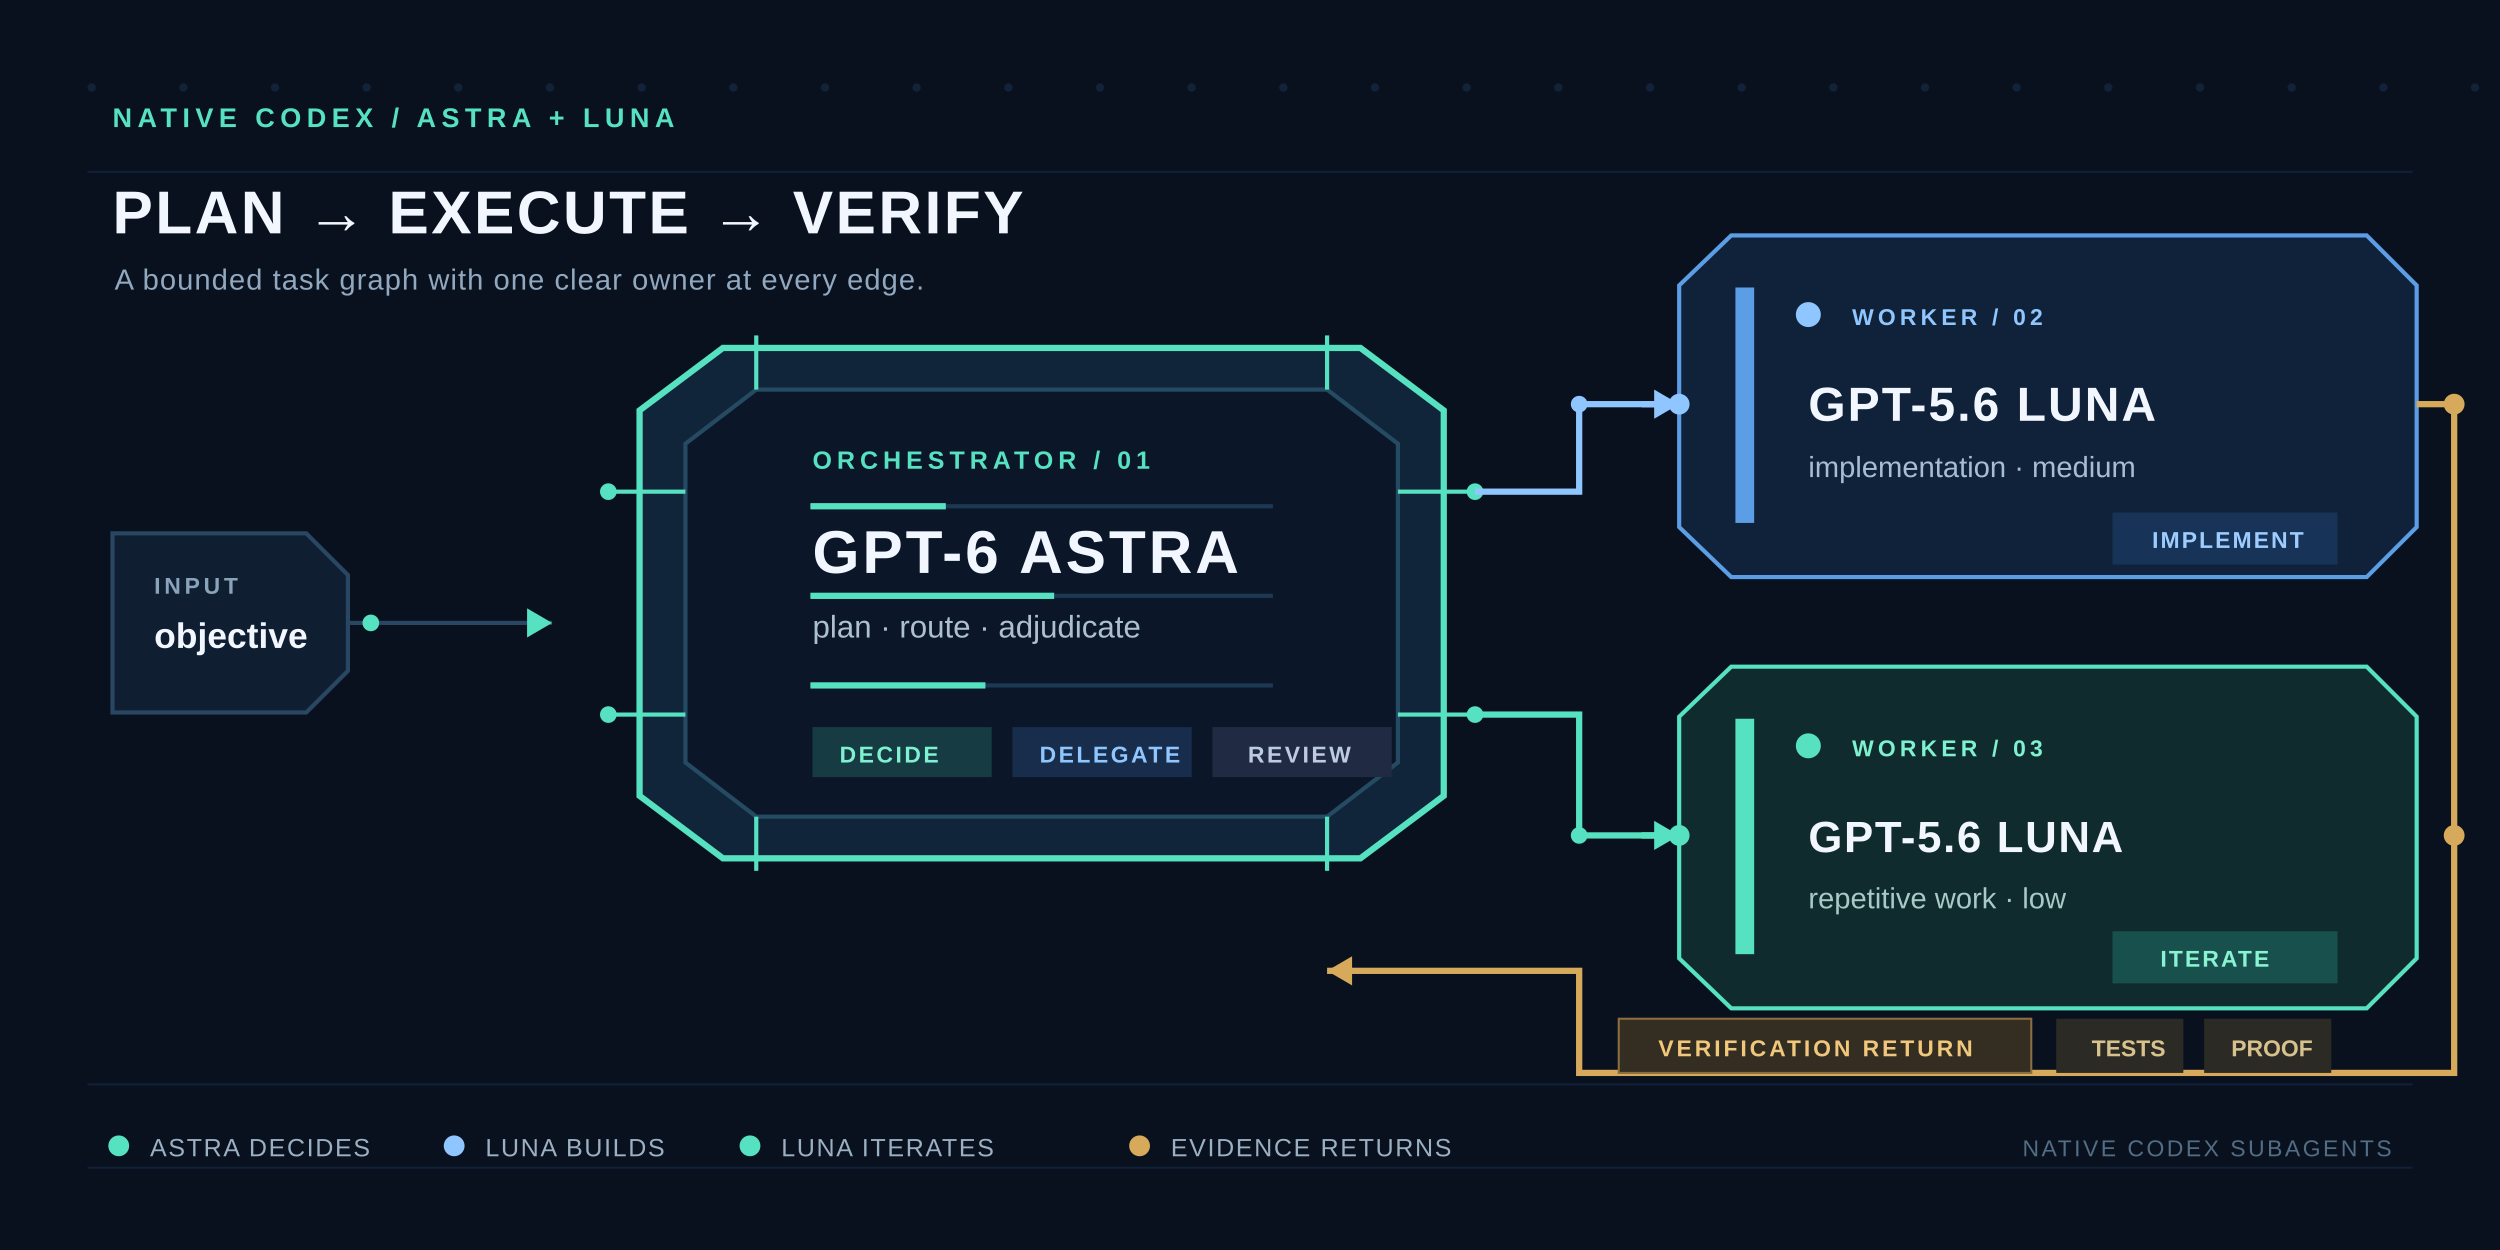
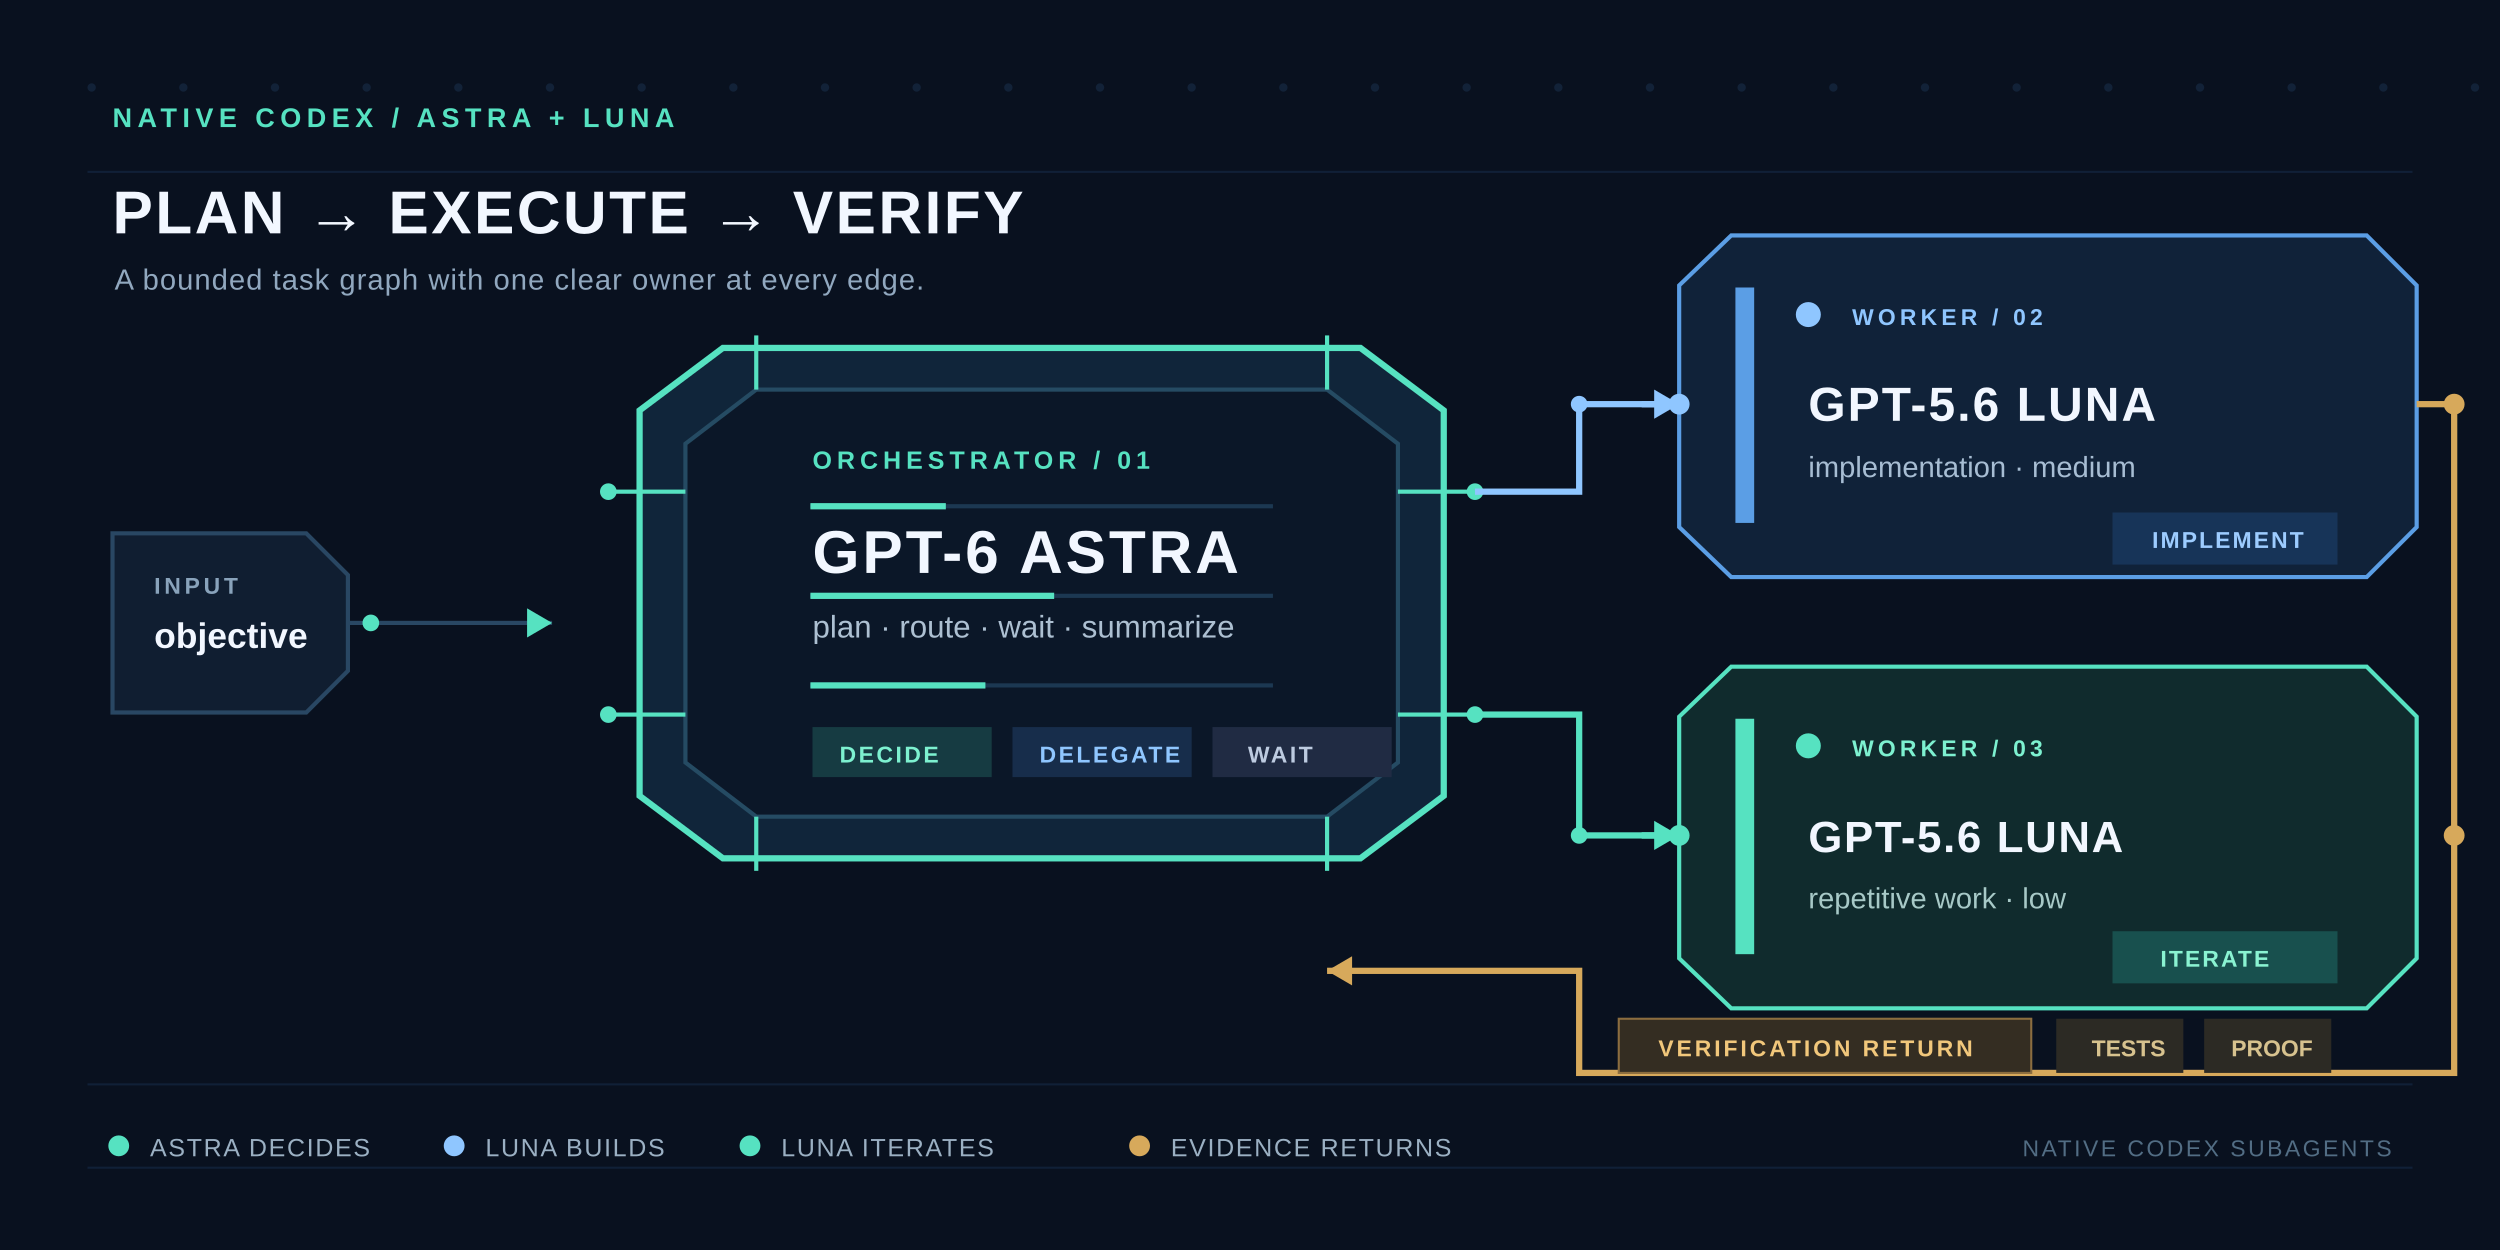
<svg xmlns="http://www.w3.org/2000/svg" viewBox="0 0 1200 600" role="img" aria-labelledby="title description">
  <rect width="1200" height="600" fill="#09111f" />
  <g fill="#122238">
    <circle cx="44" cy="42" r="2" />
    <circle cx="88" cy="42" r="2" />
    <circle cx="132" cy="42" r="2" />
    <circle cx="176" cy="42" r="2" />
    <circle cx="220" cy="42" r="2" />
    <circle cx="264" cy="42" r="2" />
    <circle cx="308" cy="42" r="2" />
    <circle cx="352" cy="42" r="2" />
    <circle cx="396" cy="42" r="2" />
    <circle cx="440" cy="42" r="2" />
    <circle cx="484" cy="42" r="2" />
    <circle cx="528" cy="42" r="2" />
    <circle cx="572" cy="42" r="2" />
    <circle cx="616" cy="42" r="2" />
    <circle cx="660" cy="42" r="2" />
    <circle cx="704" cy="42" r="2" />
    <circle cx="748" cy="42" r="2" />
    <circle cx="792" cy="42" r="2" />
    <circle cx="836" cy="42" r="2" />
    <circle cx="880" cy="42" r="2" />
    <circle cx="924" cy="42" r="2" />
    <circle cx="968" cy="42" r="2" />
    <circle cx="1012" cy="42" r="2" />
    <circle cx="1056" cy="42" r="2" />
    <circle cx="1100" cy="42" r="2" />
    <circle cx="1144" cy="42" r="2" />
    <circle cx="1188" cy="42" r="2" />
  </g>
  <g fill="#102037">
    <rect x="42" y="82" width="1116" height="1" />
    <rect x="42" y="520" width="1116" height="1" />
    <rect x="42" y="560" width="1116" height="1" />
  </g>
  <g font-family="Arial, Helvetica, sans-serif">
    <text x="54" y="61" fill="#56e2c1" font-size="13" font-weight="700" letter-spacing="2.6">NATIVE CODEX / ASTRA + LUNA</text>
    <text x="54" y="112" fill="#f2f7ff" font-size="29" font-weight="700" letter-spacing="1.2">PLAN  →  EXECUTE  →  VERIFY</text>
    <text x="55" y="139" fill="#91a8bf" font-size="14" letter-spacing="0.5">A bounded task graph with one clear owner at every edge.</text>
  </g>
  <g font-family="Arial, Helvetica, sans-serif">
    <path d="M54 256H147L167 276V322L147 342H54Z" fill="#101e31" stroke="#294763" stroke-width="2" />
    <text x="74" y="285" fill="#89a3bb" font-size="11" font-weight="700" letter-spacing="1.8">INPUT</text>
    <text x="74" y="311" fill="#f2f7ff" font-size="17" font-weight="700">objective</text>
    <path d="M167 299H265" fill="none" stroke="#294763" stroke-width="2" />
    <path d="M265 299L253 292V306Z" fill="#56e2c1" />
    <circle cx="178" cy="299" r="4" fill="#56e2c1" />
  </g>
  <g font-family="Arial, Helvetica, sans-serif">
    <polygon points="307,197 347,167 653,167 693,197 693,382 653,412 347,412 307,382" fill="#10253a" stroke="#56e2c1" stroke-width="3" />
    <polygon points="329,213 363,187 637,187 671,213 671,366 637,392 363,392 329,366" fill="#0b1728" stroke="#254b63" stroke-width="2" />
    <path d="M363 187V161M637 187V161M363 392V418M637 392V418" fill="none" stroke="#56e2c1" stroke-width="2" />
    <path d="M292 236H329M292 343H329M671 236H708M671 343H708" fill="none" stroke="#56e2c1" stroke-width="2" />
    <circle cx="292" cy="236" r="4" fill="#56e2c1" />
    <circle cx="292" cy="343" r="4" fill="#56e2c1" />
    <circle cx="708" cy="236" r="4" fill="#56e2c1" />
    <circle cx="708" cy="343" r="4" fill="#56e2c1" />
    <path d="M389 243H611M389 286H611M389 329H611" fill="none" stroke="#1c3852" stroke-width="2" />
    <path d="M389 243H454M389 286H506M389 329H473" fill="none" stroke="#56e2c1" stroke-width="3" />
    <text x="390" y="225" fill="#56e2c1" font-size="12" font-weight="700" letter-spacing="2.4">ORCHESTRATOR / 01</text>
    <text x="390" y="275" fill="#f2f7ff" font-size="29" font-weight="700" letter-spacing="1.4">GPT-6 ASTRA</text>
-     <text x="390" y="306" fill="#adc0d2" font-size="15">plan · route · adjudicate</text>
+     <text x="390" y="306" fill="#adc0d2" font-size="15">plan · route · wait · summarize</text>
    <rect x="390" y="349" width="86" height="24" fill="#163b42" />
    <text x="403" y="366" fill="#7df1d0" font-size="11" font-weight="700" letter-spacing="1.2">DECIDE</text>
    <rect x="486" y="349" width="86" height="24" fill="#172d4b" />
    <text x="499" y="366" fill="#8fc6ff" font-size="11" font-weight="700" letter-spacing="1.2">DELEGATE</text>
    <rect x="582" y="349" width="86" height="24" fill="#202b43" />
-     <text x="599" y="366" fill="#bdcbe0" font-size="11" font-weight="700" letter-spacing="1.2">REVIEW</text>
+     <text x="599" y="366" fill="#bdcbe0" font-size="11" font-weight="700" letter-spacing="1.2">WAIT</text>
  </g>
  <g fill="none" stroke-width="3">
    <path d="M708 236H758V194H806" stroke="#8fc6ff" />
    <path d="M708 343H758V401H806" stroke="#56e2c1" />
  </g>
  <g>
    <path d="M806 194L794 187V201Z" fill="#8fc6ff" />
    <path d="M806 401L794 394V408Z" fill="#56e2c1" />
    <circle cx="758" cy="194" r="4" fill="#8fc6ff" />
    <circle cx="758" cy="401" r="4" fill="#56e2c1" />
  </g>
  <g font-family="Arial, Helvetica, sans-serif">
    <polygon points="806,137 831,113 1136,113 1160,137 1160,253 1136,277 831,277 806,253" fill="#102239" stroke="#5b9ee5" stroke-width="2" />
    <rect x="833" y="138" width="9" height="113" fill="#5b9ee5" />
    <circle cx="868" cy="151" r="6" fill="#8fc6ff" />
    <text x="889" y="156" fill="#8fc6ff" font-size="11" font-weight="700" letter-spacing="2">WORKER / 02</text>
    <text x="868" y="202" fill="#f2f7ff" font-size="23" font-weight="700" letter-spacing="1">GPT-5.6 LUNA</text>
    <text x="868" y="229" fill="#a7bdd3" font-size="14">implementation · medium</text>
    <rect x="1014" y="246" width="108" height="25" fill="#173458" />
    <text x="1033" y="263" fill="#9dccff" font-size="11" font-weight="700" letter-spacing="1">IMPLEMENT</text>
    <path d="M806 194H788" fill="none" stroke="#8fc6ff" stroke-width="3" />
    <circle cx="806" cy="194" r="5" fill="#8fc6ff" />
  </g>
  <g font-family="Arial, Helvetica, sans-serif">
    <polygon points="806,344 831,320 1136,320 1160,344 1160,460 1136,484 831,484 806,460" fill="#102b2d" stroke="#56e2c1" stroke-width="2" />
    <rect x="833" y="345" width="9" height="113" fill="#56e2c1" />
    <circle cx="868" cy="358" r="6" fill="#56e2c1" />
    <text x="889" y="363" fill="#7df1d0" font-size="11" font-weight="700" letter-spacing="2">WORKER / 03</text>
    <text x="868" y="409" fill="#f2f7ff" font-size="21" font-weight="700" letter-spacing="0.8">GPT-5.6 LUNA</text>
    <text x="868" y="436" fill="#a7c9c7" font-size="14">repetitive work · low</text>
    <rect x="1014" y="447" width="108" height="25" fill="#18504e" />
    <text x="1037" y="464" fill="#8af3d2" font-size="11" font-weight="700" letter-spacing="1">ITERATE</text>
    <path d="M806 401H788" fill="none" stroke="#56e2c1" stroke-width="3" />
    <circle cx="806" cy="401" r="5" fill="#56e2c1" />
  </g>
  <g font-family="Arial, Helvetica, sans-serif">
    <path d="M1160 194H1178V515H758V466H637" fill="none" stroke="#d7a95b" stroke-width="3" />
    <path d="M637 466L649 459V473Z" fill="#d7a95b" />
    <circle cx="1178" cy="194" r="5" fill="#d7a95b" />
    <circle cx="1178" cy="401" r="5" fill="#d7a95b" />
    <rect x="777" y="489" width="198" height="26" fill="#342d22" stroke="#8b6d3f" stroke-width="1" />
    <text x="796" y="507" fill="#f1c77b" font-size="11" font-weight="700" letter-spacing="1.4">VERIFICATION RETURN</text>
    <rect x="987" y="489" width="61" height="26" fill="#2c2a24" />
    <text x="1004" y="507" fill="#d7c28e" font-size="11" font-weight="700">TESTS</text>
    <rect x="1058" y="489" width="61" height="26" fill="#2c2a24" />
    <text x="1071" y="507" fill="#d7c28e" font-size="11" font-weight="700">PROOF</text>
  </g>
  <g font-family="Arial, Helvetica, sans-serif">
    <circle cx="57" cy="550" r="5" fill="#56e2c1" />
    <text x="72" y="555" fill="#9bb0c3" font-size="12" letter-spacing="0.8">ASTRA DECIDES</text>
    <circle cx="218" cy="550" r="5" fill="#8fc6ff" />
    <text x="233" y="555" fill="#9bb0c3" font-size="12" letter-spacing="0.8">LUNA BUILDS</text>
    <circle cx="360" cy="550" r="5" fill="#56e2c1" />
    <text x="375" y="555" fill="#9bb0c3" font-size="12" letter-spacing="0.8">LUNA ITERATES</text>
    <circle cx="547" cy="550" r="5" fill="#d7a95b" />
    <text x="562" y="555" fill="#9bb0c3" font-size="12" letter-spacing="0.8">EVIDENCE RETURNS</text>
    <text x="1148" y="555" text-anchor="end" fill="#526d84" font-size="11" letter-spacing="1.2">NATIVE CODEX SUBAGENTS</text>
  </g>
</svg>
